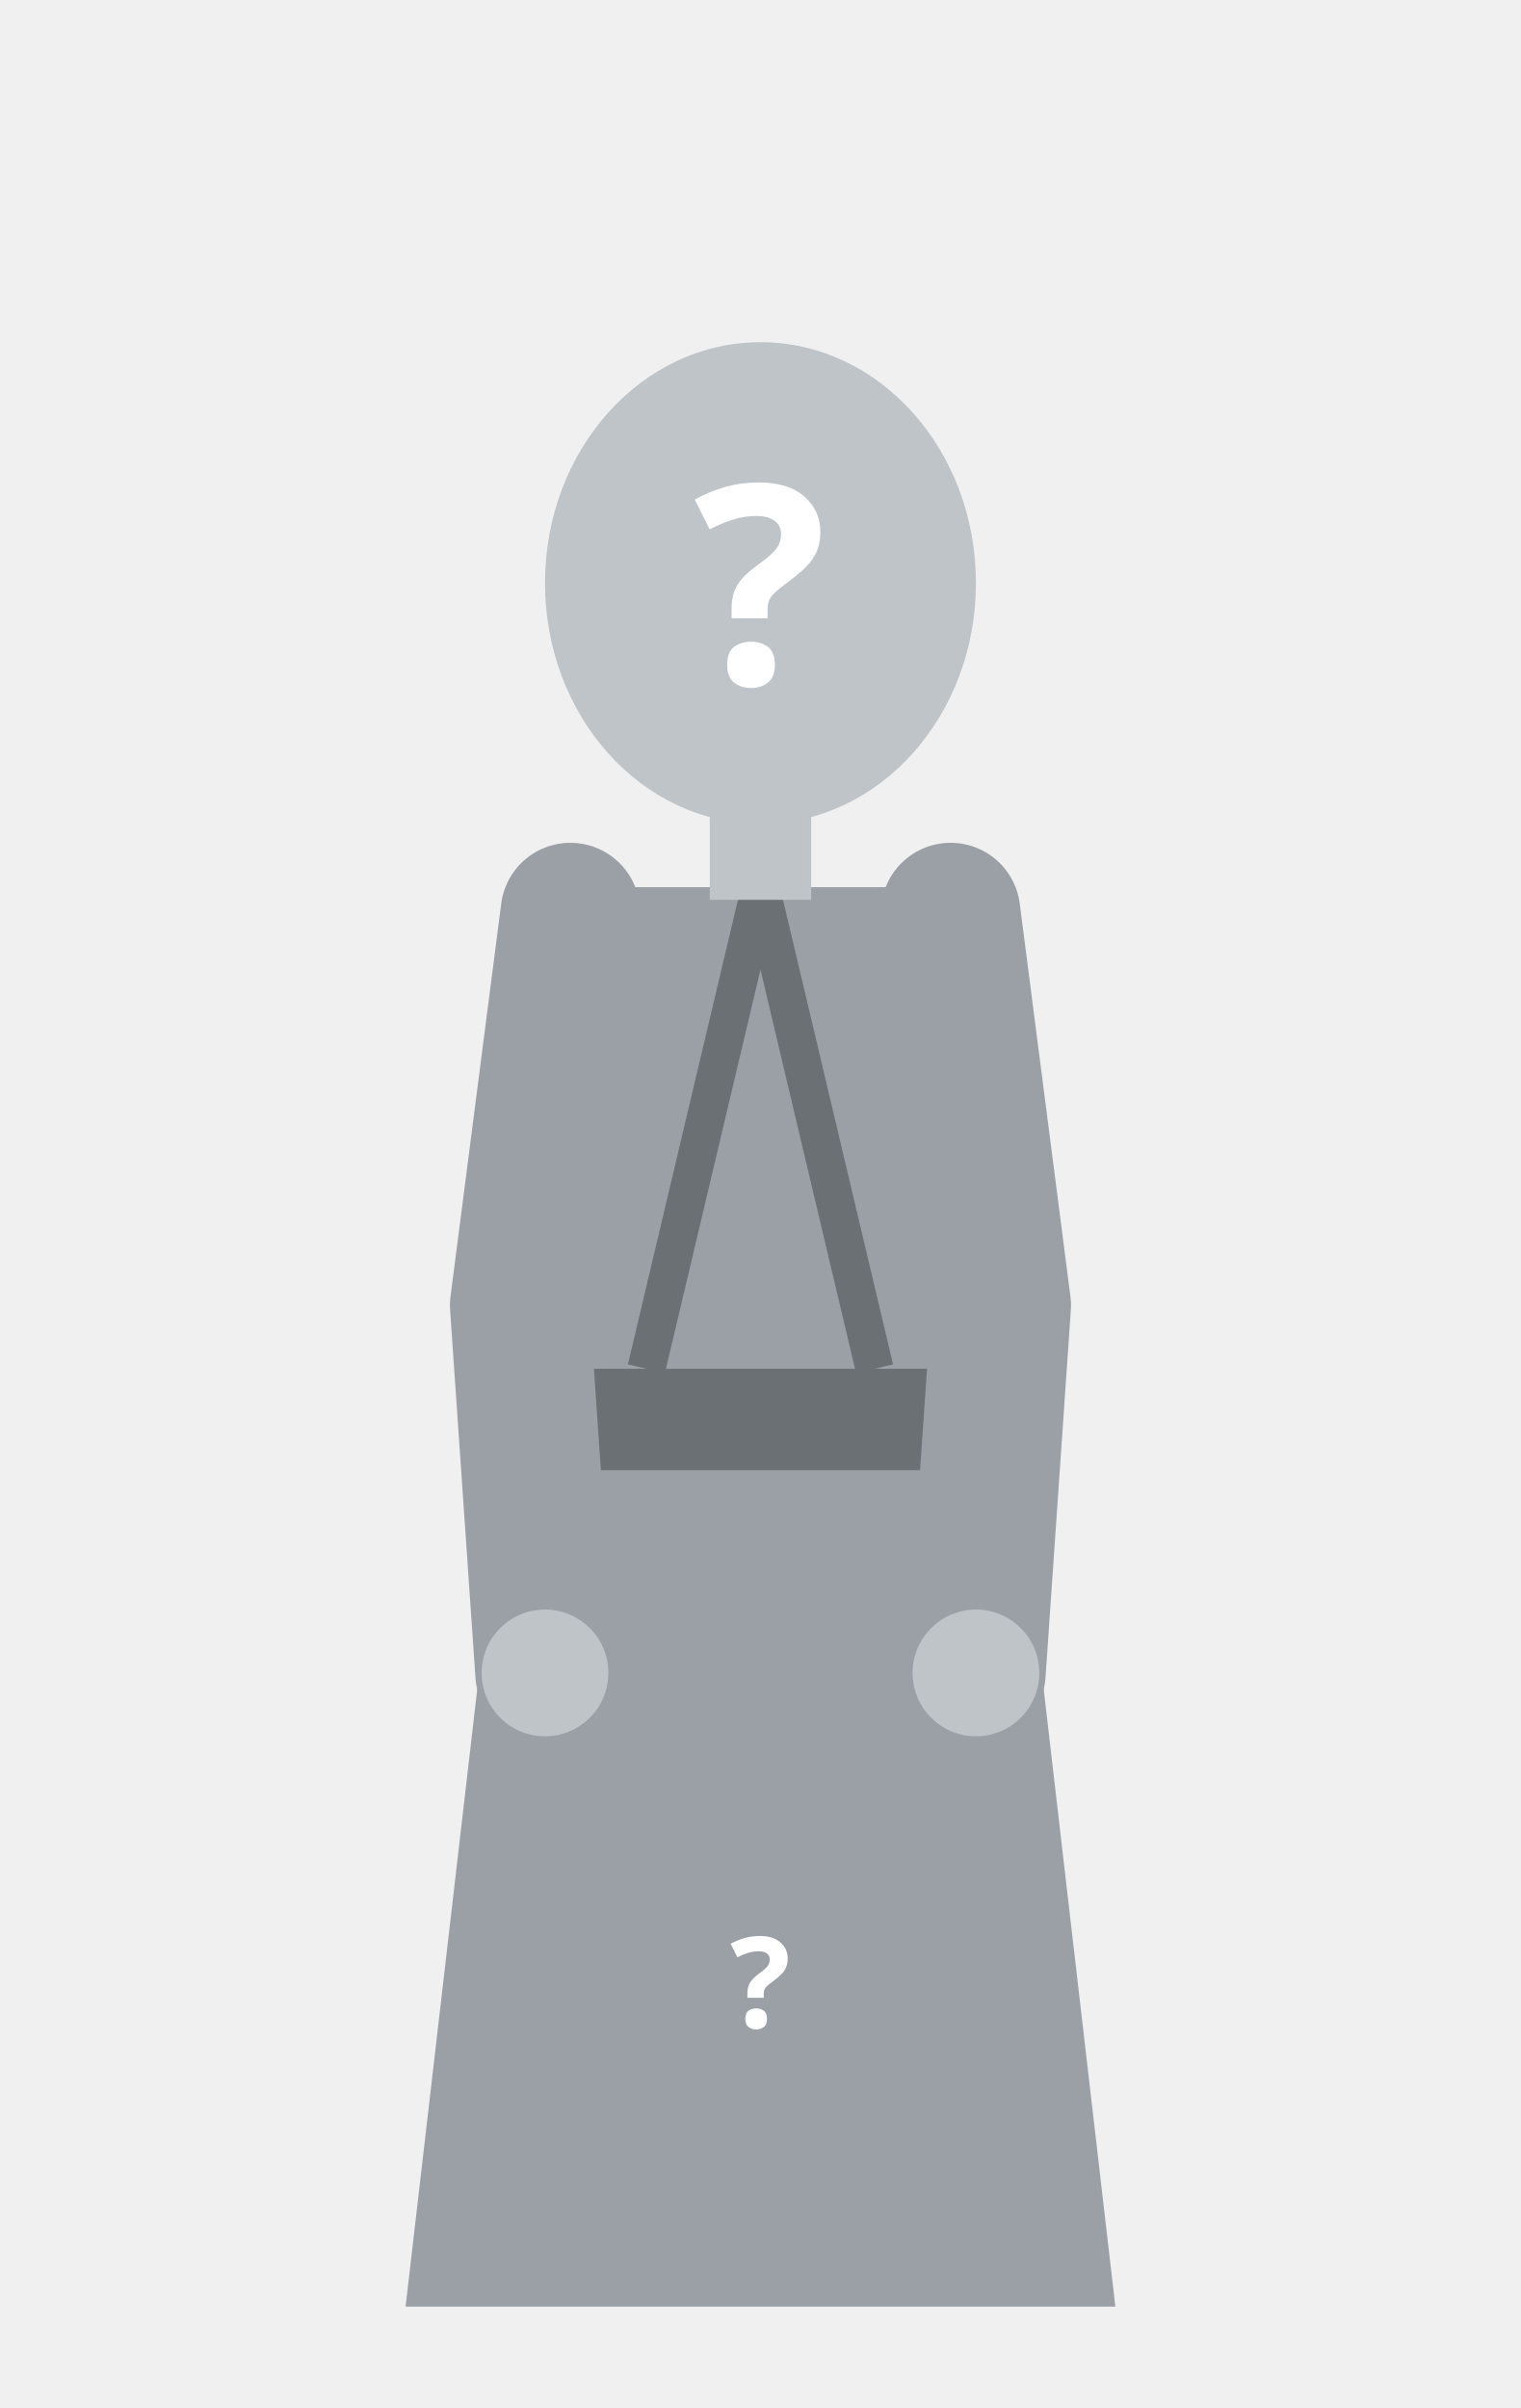
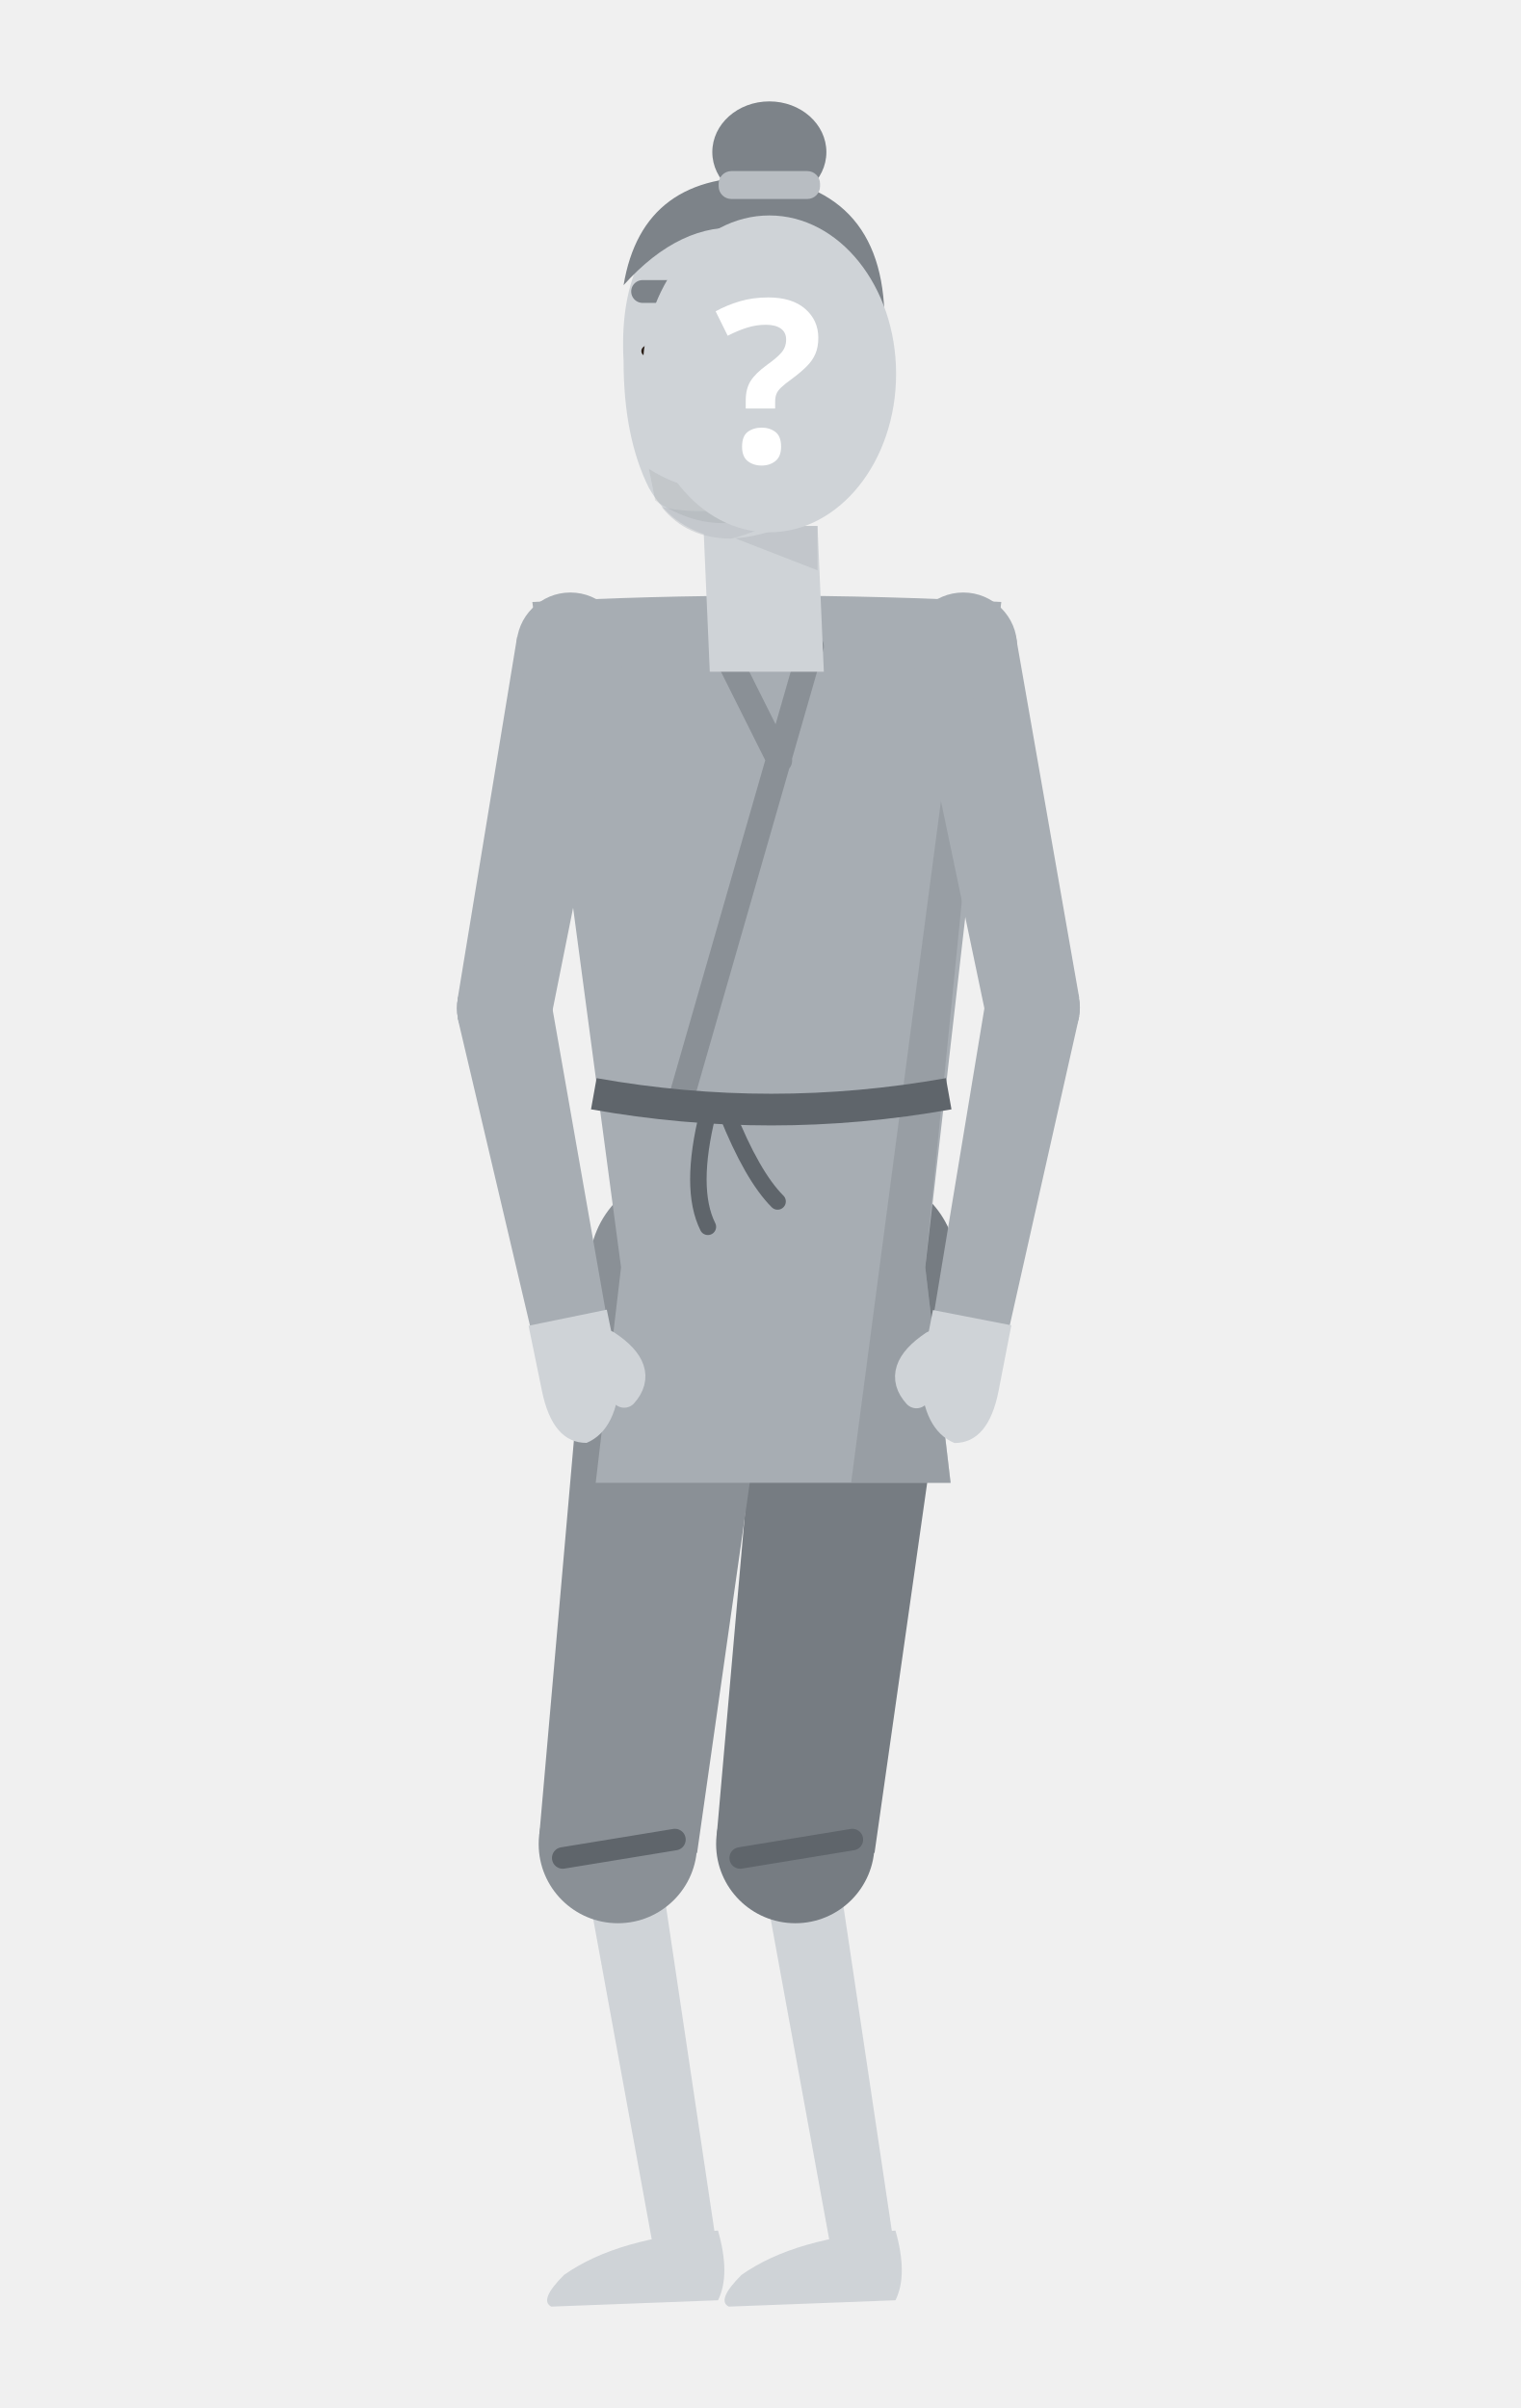
<svg xmlns="http://www.w3.org/2000/svg" width="240" height="380" viewBox="0 -20 240 380">
-   <path d="M90 120 L150 120 L176 344 L64 344 Z" fill="#9aa0a6" />
-   <path d="M120 120 L102 196 M120 120 L138 196" stroke="#6b7075" stroke-width="6" fill="none" />
-   <rect x="76" y="196" width="88" height="16" fill="#6b7075" />
-   <rect x="112" y="100" width="16" height="22" fill="#bfc4c9" />
-   <ellipse cx="120" cy="72" rx="34" ry="38" fill="#bfc4c9" />
-   <text x="120" y="88" font-size="44" font-family="sans-serif" font-weight="bold" fill="#fff" text-anchor="middle">?</text>
-   <polyline points="90,124 82,186 86,244" fill="none" stroke="#9aa0a6" stroke-width="22" stroke-linecap="round" stroke-linejoin="round" />
-   <circle cx="86" cy="244" r="10" fill="#bfc4c9" />
-   <polyline points="150,124 158,186 154,244" fill="none" stroke="#9aa0a6" stroke-width="22" stroke-linecap="round" stroke-linejoin="round" />
-   <circle cx="154" cy="244" r="10" fill="#bfc4c9" />
-   <text x="120" y="300" font-size="20" font-family="sans-serif" font-weight="bold" fill="#fff" text-anchor="middle">?</text>
+   <path d="M119.9 273.5 L131.1 334.8 L140.9 333.2 L131.7 271.5 Z" fill="#cfd3d7" />
+   <circle cx="125.8" cy="272.5" r="6" fill="#cfd3d7" />
+   <circle cx="136" cy="334" r="5" fill="#cfd3d7" />
+   <path d="M141.3 332 Q125.5 333 117 339 Q113 343 115 344 L141.3 343 Q143.3 339 141.3 332 Z" fill="#cfd3d7" />
+   <path d="M91.9 273.5 L103.1 334.8 L112.9 333.2 L103.7 271.5 Z" fill="#cfd3d7" />
+   <circle cx="97.8" cy="272.5" r="6" fill="#cfd3d7" />
+   <circle cx="108" cy="334" r="5" fill="#cfd3d7" />
+   <path d="M113.3 332 Q97.5 333 89 339 Q85 343 87 344 L113.3 343 Q115.3 339 113.3 332 Z" fill="#cfd3d7" />
+   <path d="M98 176 L146 176 L144 202 L100 202 Z" fill="#8a9096" />
+   <path d="M121.1 178.3 L113.1 269.6 L138 272.4 L150.9 181.7 Z" fill="#767c82" />
+   <circle cx="136" cy="180" r="15" fill="#767c82" />
+   <circle cx="125.5" cy="271" r="12.5" fill="#767c82" />
+   <path d="M116.8 273.2 L134.5 270.3" stroke="#5f656b" stroke-width="3.4" stroke-linecap="round" />
+   <path d="M93.1 178.3 L85.1 269.6 L110 272.4 L122.9 181.7 Z" fill="#8a9096" />
+   <circle cx="108" cy="180" r="15" fill="#8a9096" />
+   <circle cx="97.5" cy="271" r="12.5" fill="#8a9096" />
+   <path d="M88.8 273.2 L106.5 270.3" stroke="#5f656b" stroke-width="3.4" stroke-linecap="round" />
+   <path d="M84 75 Q121 73 158 75 L146 180 L150 214 L94 214 L98 180 Z" fill="#a7adb3" />
+   <path d="M150.4 91.8 L156 80 L146 180 L150 214 L134.3 214 Z" fill="#8a9096" opacity=".5" />
+   <path d="M128 82 L107.7 152.6 M114 82 L123 100" stroke="#8a9096" stroke-width="4" fill="none" stroke-linecap="round" />
+   <path d="M93.7 152.6 Q121.7 157.6 149.7 152.6" stroke="#5f656b" stroke-width="5" fill="none" />
+   <path d="M111.7 155.6 q-3 12 0 18 M114.7 155.6 q4 10 8 14" stroke="#5f656b" stroke-width="2.6" fill="none" stroke-linecap="round" />
+   <path d="M112 86 L111 63 L129 63 L130 86 Z" fill="#cfd3d7" />
+   <path d="M111 63 L129 63 L129 70 Z" fill="#b9bec3" opacity=".6" />
+   <g transform="translate(119.4 37) rotate(0) scale(-1 1)">
+     <path d="M-20 -6 Q-21 12 -12 21 Q-4 28 5 28 Q13 27 17 20 Q21 12 21 0 Q22 -18 10 -25 Q0 -29 -10 -26 Q-20 -20 -20 -6 Z" fill="#cfd3d7" />
+     <path d="M-12 19 Q-4 26 4 28 Q11 28 15 23 Q6 25 -2 21 Q-8 19 -12 14 Z" fill="#b9bec3" opacity=".5" />
+     <ellipse cx="-14" cy="3" rx="5" ry="7.5" fill="#cfd3d7" />
+     <path d="M-15 0 q-2 4 0 7" stroke="#b9bec3" stroke-width="1.6" fill="none" />
+     <path d="M5 -3 Q6 3 9 7 Q10 10 6 11 Q3 11 3 9" fill="none" stroke="#b9bec3" stroke-width="1.8" stroke-linecap="round" />
+     <ellipse cx="6" cy="9" rx="4.6" ry="2.6" fill="#b9bec3" opacity=".45" />
+     <path d="M-8 20 Q4 30 16 22 L17 17 Q6 24 -6 16 Z" fill="#7d8389" opacity=".16" />
+     <path d="M-11 0 Q-6 -5.2 -1 -1 Q-6 2.6 -11 0 Z" fill="#fbf6ee" />
+     <ellipse cx="-4.8" cy="-0.7" rx="2.6" ry="2.9" fill="#2a1d16" />
+     <path d="M-11.5 -.4 Q-6 -5.46 -0.5 -1.6" stroke="#2a1d16" stroke-width="1.6" fill="none" stroke-linecap="round" />
+     <path d="M9.1 0 Q13 -5.2 16.9 -1 Q13 2.6 9.1 0 Z" fill="#fbf6ee" />
+     <ellipse cx="13.7" cy="-0.7" rx="2.6" ry="2.9" fill="#2a1d16" />
+     <path d="M8.6 -.4 Q13 -5.46 17.4 -1.6" stroke="#2a1d16" stroke-width="1.6" fill="none" stroke-linecap="round" />
+     <path d="M-13 -11 Q-6 -11 0 -11" stroke="#7d8389" stroke-width="3.6" fill="none" stroke-linecap="round" />
+     <path d="M8 -11 Q13 -11 18 -11" stroke="#7d8389" stroke-width="3.6" fill="none" stroke-linecap="round" />
+     <path d="M-0.25 17 Q6 18.4 12.25 16" stroke="#9aa0a6" stroke-width="2" fill="none" stroke-linecap="round" />
+     <path d="M-20 -2 Q-22 -26 -2 -29 Q18 -30 21 -12 Q12 -22 2 -21 L3 -16 L-4 -20 Q-10 -16 -12 -6 L-14 4 Q-20 6 -20 -2 Z" fill="#7d8389" />
+     <ellipse cx="-2" cy="-33" rx="9" ry="8" fill="#7d8389" />
+     <rect x="-10" y="-30" width="16" height="4.4" rx="2" fill="#b8bdc2" />
+   </g>
+   <path d="M143.7 83.6 L155.6 140.4 L170.3 137.5 L160.3 80.4 Z" fill="#a7adb3" />
+   <circle cx="152" cy="82" r="8.5" fill="#a7adb3" />
+   <circle cx="162.9" cy="139" r="7.5" fill="#a7adb3" />
+   <path d="M155.6 137.5 L147.1 188.9 L158.9 191.1 L170.3 140.4 Z" fill="#a7adb3" />
+   <circle cx="162.9" cy="139" r="7.5" fill="#a7adb3" />
+   <circle cx="153" cy="190" r="6" fill="#a7adb3" />
+   <g transform="translate(153 190) rotate(101) scale(1.05 -1.05)">
+     <path d="M-2 -6 L8 -6 Q16 -4 17 1 Q16 6 8 6 L-2 6 Z" fill="#cfd3d7" />
+     <path d="M3 -5 Q8 -10 11 -6" stroke="#cfd3d7" stroke-width="4" stroke-linecap="round" fill="none" />
+   </g>
+   <path d="M81.6 80.5 L72.2 137.7 L87 140.4 L98.4 83.5 Z" fill="#a7adb3" />
+   <circle cx="90" cy="82" r="8.5" fill="#a7adb3" />
+   <circle cx="79.6" cy="139.1" r="7.5" fill="#a7adb3" />
+   <path d="M72.2 140.6 L84.1 191.2 L95.9 188.8 L86.9 137.6 Z" fill="#a7adb3" />
+   <circle cx="79.6" cy="139.1" r="7.5" fill="#a7adb3" />
+   <circle cx="90" cy="190" r="6" fill="#a7adb3" />
+   <g transform="translate(90 190) rotate(78.4) scale(1.05 1.05)">
+     <path d="M-2 -6 L8 -6 Q16 -4 17 1 Q16 6 8 6 L-2 6 Z" fill="#cfd3d7" />
+     <path d="M3 -5 Q8 -10 11 -6" stroke="#cfd3d7" stroke-width="4" stroke-linecap="round" fill="none" />
+   </g>
+   <g transform="translate(119.4 37) rotate(0)">
+     <ellipse cx="2" cy="2" rx="20" ry="25" fill="#cfd3d7" />
+     <text x="2" y="16" font-size="36" font-family="sans-serif" font-weight="bold" fill="#fff" text-anchor="middle">?</text>
+   </g>
</svg>
